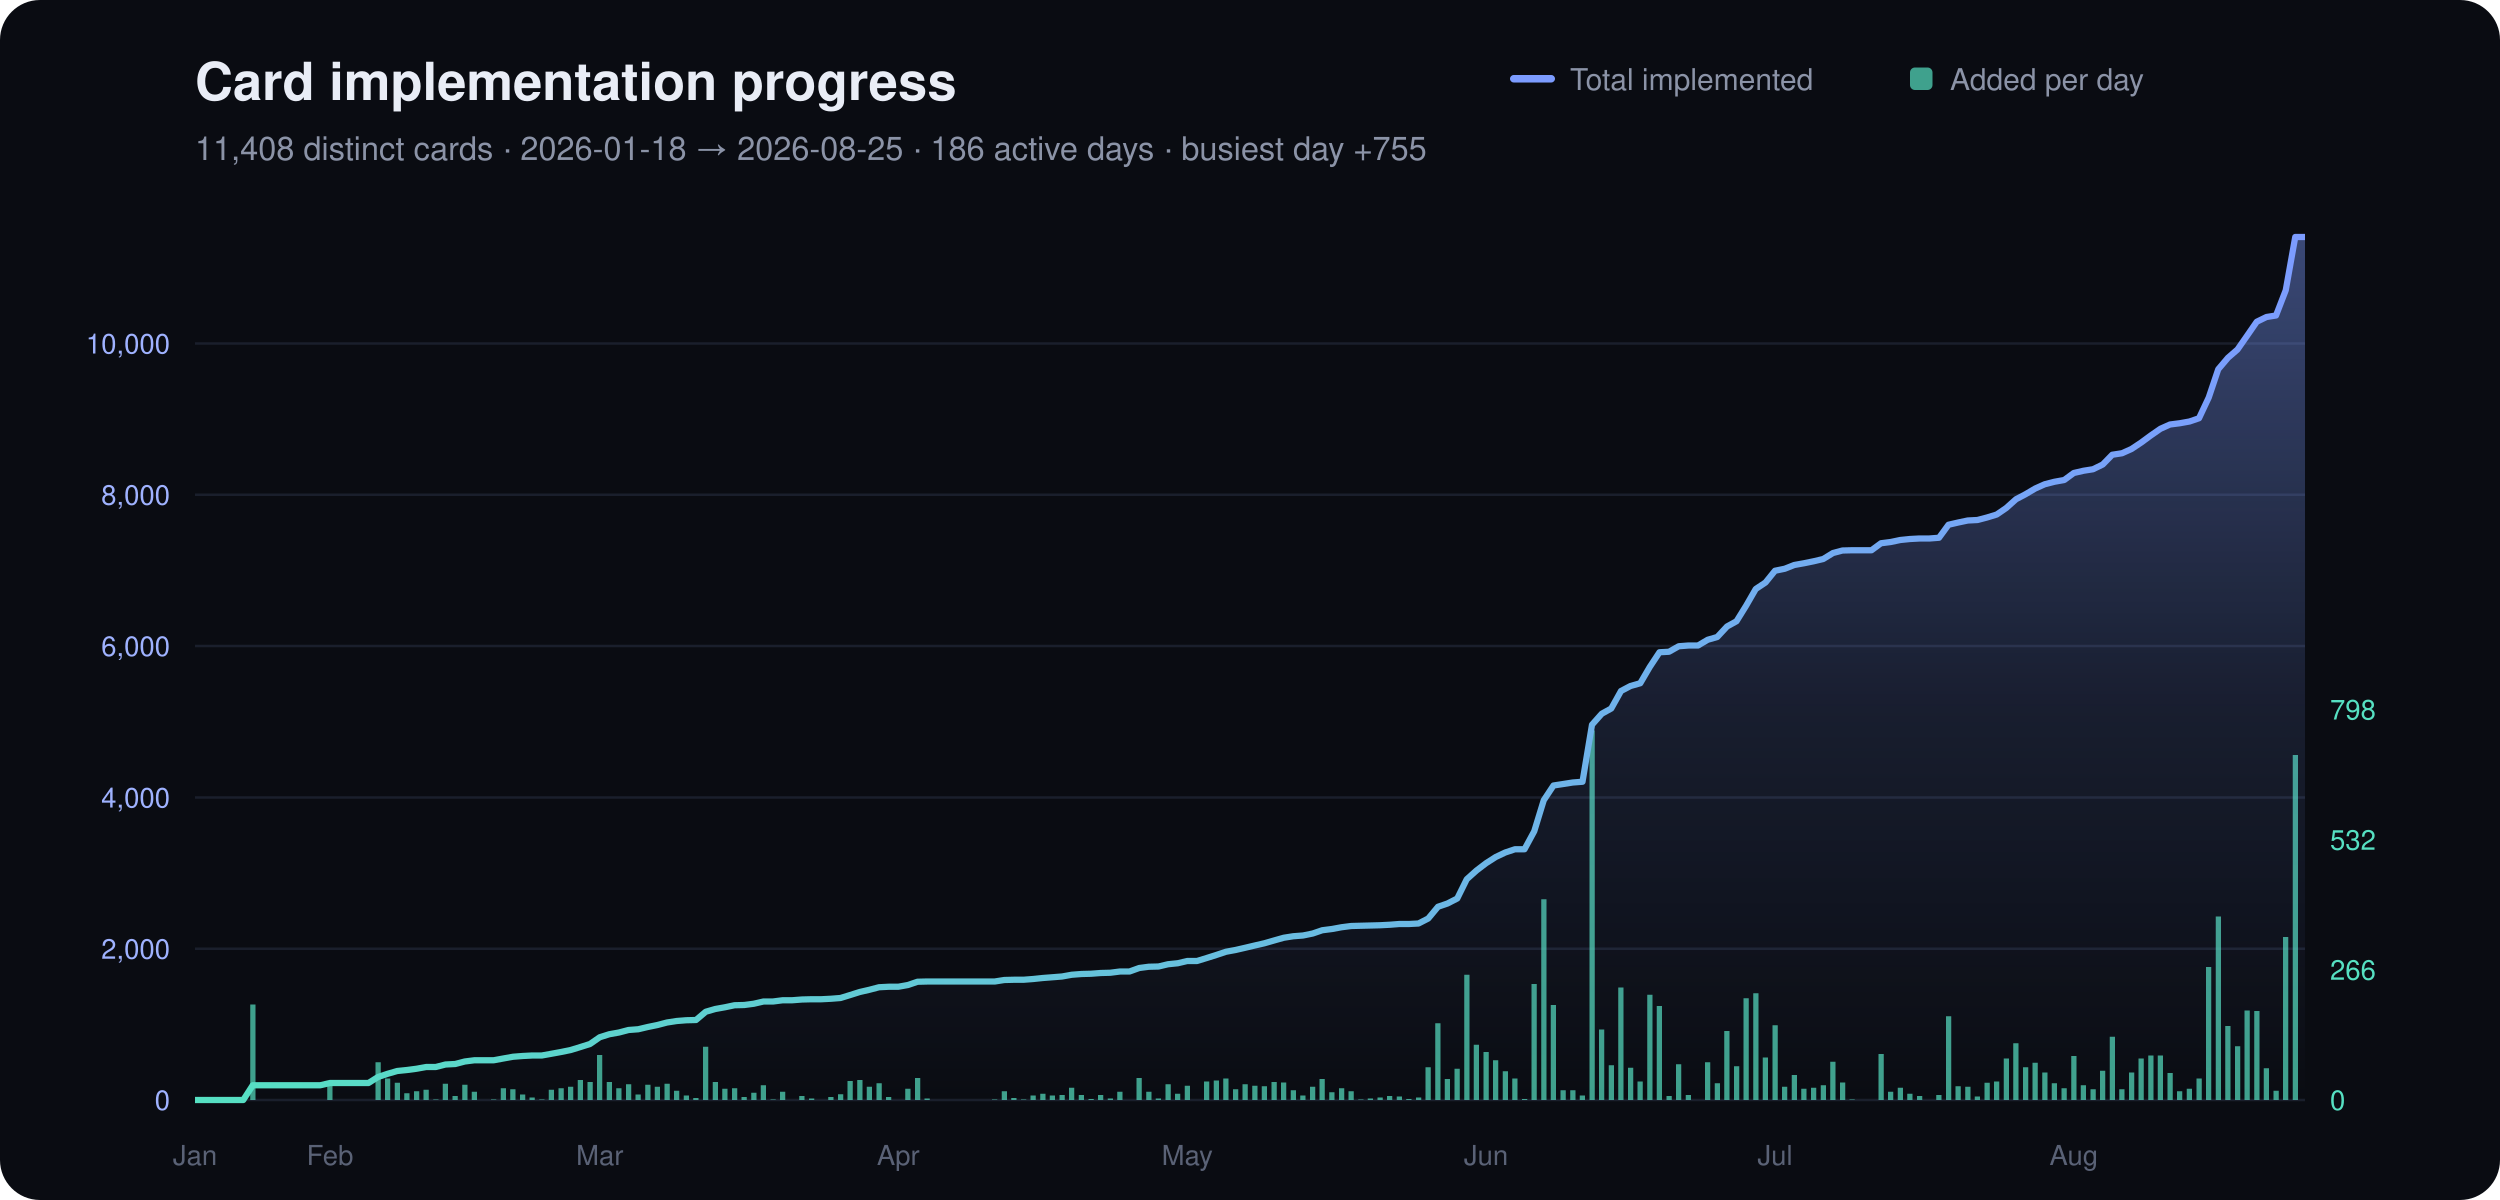
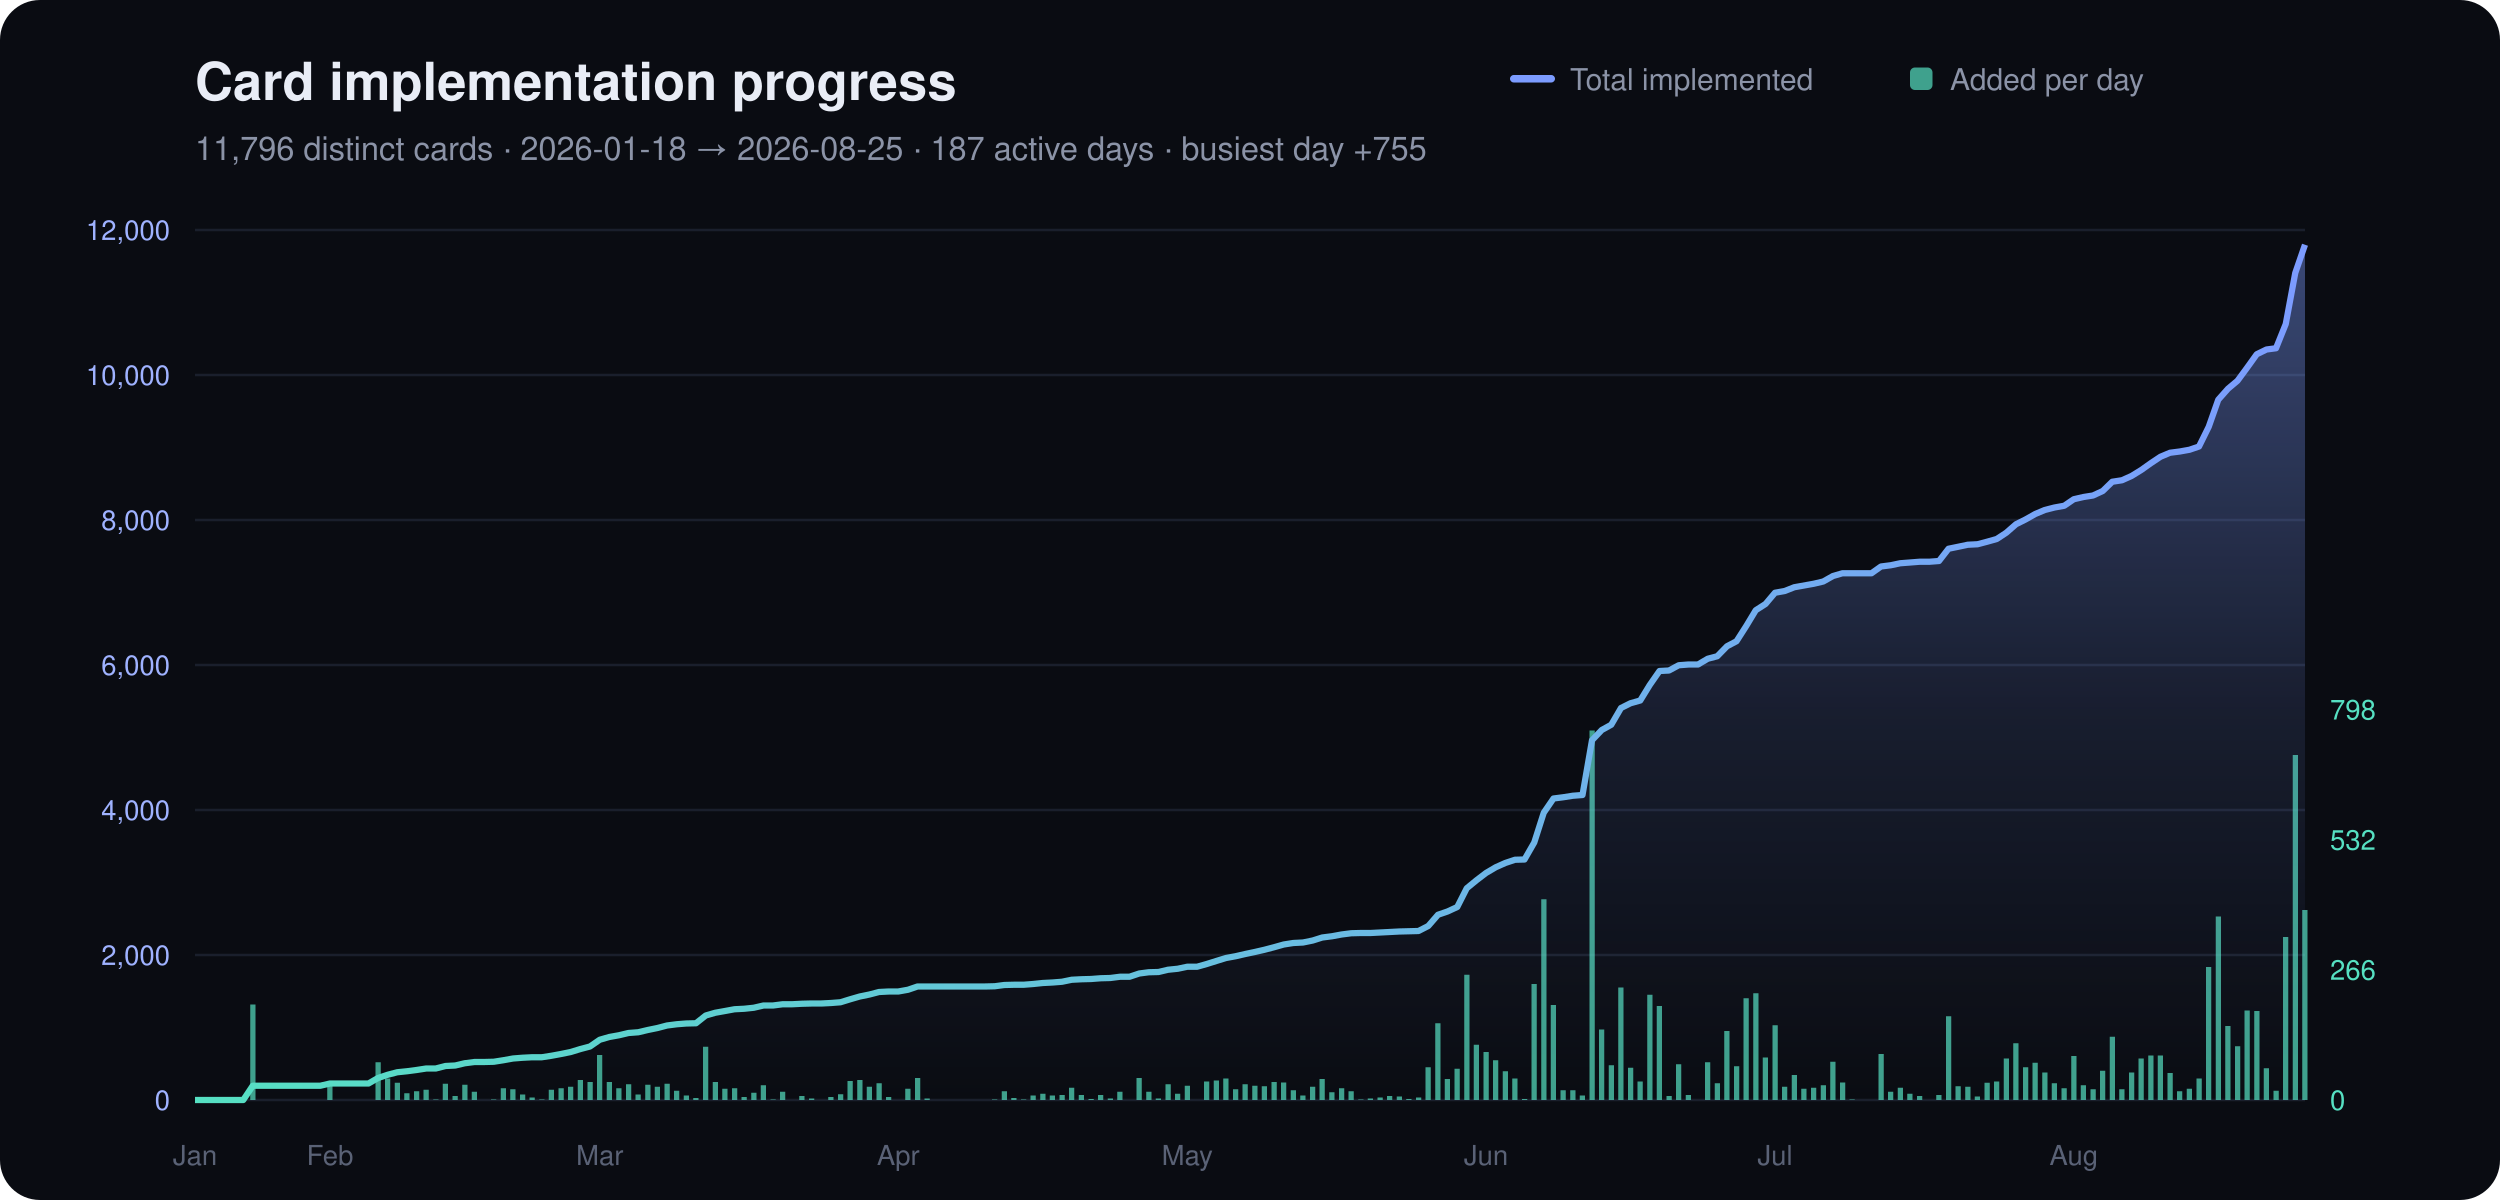
<svg xmlns="http://www.w3.org/2000/svg" viewBox="0 0 1000 480" font-family="-apple-system,Segoe UI,Helvetica,Arial,sans-serif">
  <defs>
    <linearGradient id="gA" x1="0" y1="0" x2="0" y2="1">
      <stop offset="0%" stop-color="#7c9cff" stop-opacity=".42" />
      <stop offset="55%" stop-color="#7c9cff" stop-opacity=".12" />
      <stop offset="100%" stop-color="#7c9cff" stop-opacity="0" />
    </linearGradient>
    <linearGradient id="gS" x1="0" y1="0" x2="1" y2="0">
      <stop offset="0%" stop-color="#56e0c2" />
      <stop offset="100%" stop-color="#7c9cff" />
    </linearGradient>
  </defs>
  <rect width="1000" height="480" rx="16" fill="#0a0c12" />
  <text x="78" y="40" fill="#e9edf6" font-size="21" font-weight="700">Card implementation progress</text>
-   <text x="78" y="64" fill="#8b93a7" font-size="13">11,408 distinct cards · 2026-01-18 → 2026-08-25 · 186 active days · busiest day +755</text>
+   <text x="78" y="64" fill="#8b93a7" font-size="13">11,796 distinct cards · 2026-01-18 → 2026-08-25 · 187 active days · busiest day +755</text>
  <rect x="604" y="30" width="18" height="3" rx="1.5" fill="#7c9cff" />
  <text x="628" y="36" fill="#8b93a7" font-size="12">Total implemented</text>
  <rect x="764" y="27" width="9" height="9" rx="2" fill="#56e0c2" opacity=".7" />
  <text x="780" y="36" fill="#8b93a7" font-size="12">Added per day</text>
  <line x1="78" y1="440.0" x2="922" y2="440.0" stroke="#1a1f2c" />
  <text x="68" y="444.0" fill="#9fb2ff" font-size="11" text-anchor="end">0</text>
-   <line x1="78" y1="379.5" x2="922" y2="379.5" stroke="#1a1f2c" />
-   <text x="68" y="383.5" fill="#9fb2ff" font-size="11" text-anchor="end">2,000</text>
-   <line x1="78" y1="319.0" x2="922" y2="319.0" stroke="#1a1f2c" />
-   <text x="68" y="323.0" fill="#9fb2ff" font-size="11" text-anchor="end">4,000</text>
-   <line x1="78" y1="258.4" x2="922" y2="258.4" stroke="#1a1f2c" />
-   <text x="68" y="262.4" fill="#9fb2ff" font-size="11" text-anchor="end">6,000</text>
-   <line x1="78" y1="197.9" x2="922" y2="197.9" stroke="#1a1f2c" />
-   <text x="68" y="201.9" fill="#9fb2ff" font-size="11" text-anchor="end">8,000</text>
-   <line x1="78" y1="137.4" x2="922" y2="137.4" stroke="#1a1f2c" />
-   <text x="68" y="141.4" fill="#9fb2ff" font-size="11" text-anchor="end">10,000</text>
+   <line x1="78" y1="382.0" x2="922" y2="382.0" stroke="#1a1f2c" />
+   <text x="68" y="386.0" fill="#9fb2ff" font-size="11" text-anchor="end">2,000</text>
+   <line x1="78" y1="324.0" x2="922" y2="324.0" stroke="#1a1f2c" />
+   <text x="68" y="328.0" fill="#9fb2ff" font-size="11" text-anchor="end">4,000</text>
+   <line x1="78" y1="266.0" x2="922" y2="266.0" stroke="#1a1f2c" />
+   <text x="68" y="270.0" fill="#9fb2ff" font-size="11" text-anchor="end">6,000</text>
+   <line x1="78" y1="208.0" x2="922" y2="208.0" stroke="#1a1f2c" />
+   <text x="68" y="212.0" fill="#9fb2ff" font-size="11" text-anchor="end">8,000</text>
+   <line x1="78" y1="150.0" x2="922" y2="150.0" stroke="#1a1f2c" />
+   <text x="68" y="154.0" fill="#9fb2ff" font-size="11" text-anchor="end">10,000</text>
+   <line x1="78" y1="92.0" x2="922" y2="92.0" stroke="#1a1f2c" />
+   <text x="68" y="96.0" fill="#9fb2ff" font-size="11" text-anchor="end">12,000</text>
  <text x="932" y="444.0" fill="#56e0c2" font-size="11">0</text>
  <text x="932" y="391.9" fill="#56e0c2" font-size="11">266</text>
  <text x="932" y="339.9" fill="#56e0c2" font-size="11">532</text>
  <text x="932" y="287.8" fill="#56e0c2" font-size="11">798</text>
  <text x="78.0" y="466" fill="#5a6276" font-size="11" text-anchor="middle">Jan</text>
  <text x="132.0" y="466" fill="#5a6276" font-size="11" text-anchor="middle">Feb</text>
  <text x="239.9" y="466" fill="#5a6276" font-size="11" text-anchor="middle">Mar</text>
  <text x="359.3" y="466" fill="#5a6276" font-size="11" text-anchor="middle">Apr</text>
  <text x="474.9" y="466" fill="#5a6276" font-size="11" text-anchor="middle">May</text>
  <text x="594.4" y="466" fill="#5a6276" font-size="11" text-anchor="middle">Jun</text>
  <text x="710.0" y="466" fill="#5a6276" font-size="11" text-anchor="middle">Jul</text>
  <text x="829.5" y="466" fill="#5a6276" font-size="11" text-anchor="middle">Aug</text>
  <rect x="100.1" y="401.8" width="2.1" height="38.2" fill="#56e0c2" opacity=".7" />
  <rect x="130.9" y="433.9" width="2.1" height="6.1" fill="#56e0c2" opacity=".7" />
  <rect x="150.2" y="424.9" width="2.1" height="15.1" fill="#56e0c2" opacity=".7" />
  <rect x="154.0" y="431.4" width="2.1" height="8.6" fill="#56e0c2" opacity=".7" />
  <rect x="157.9" y="433.1" width="2.1" height="6.9" fill="#56e0c2" opacity=".7" />
  <rect x="161.7" y="437.3" width="2.1" height="2.7" fill="#56e0c2" opacity=".7" />
  <rect x="165.6" y="436.5" width="2.1" height="3.5" fill="#56e0c2" opacity=".7" />
  <rect x="169.4" y="435.9" width="2.1" height="4.1" fill="#56e0c2" opacity=".7" />
  <rect x="173.3" y="439.8" width="2.1" height="0.2" fill="#56e0c2" opacity=".7" />
  <rect x="177.1" y="433.5" width="2.1" height="6.5" fill="#56e0c2" opacity=".7" />
  <rect x="181.0" y="438.4" width="2.1" height="1.6" fill="#56e0c2" opacity=".7" />
  <rect x="184.9" y="433.9" width="2.1" height="6.1" fill="#56e0c2" opacity=".7" />
  <rect x="188.7" y="436.7" width="2.1" height="3.3" fill="#56e0c2" opacity=".7" />
  <rect x="196.4" y="439.8" width="2.1" height="0.2" fill="#56e0c2" opacity=".7" />
  <rect x="200.3" y="435.3" width="2.1" height="4.7" fill="#56e0c2" opacity=".7" />
  <rect x="204.1" y="435.7" width="2.1" height="4.3" fill="#56e0c2" opacity=".7" />
  <rect x="208.0" y="437.8" width="2.1" height="2.2" fill="#56e0c2" opacity=".7" />
  <rect x="211.8" y="439.0" width="2.1" height="1.0" fill="#56e0c2" opacity=".7" />
  <rect x="215.7" y="439.8" width="2.1" height="0.2" fill="#56e0c2" opacity=".7" />
  <rect x="219.5" y="435.9" width="2.1" height="4.1" fill="#56e0c2" opacity=".7" />
  <rect x="223.4" y="435.3" width="2.1" height="4.7" fill="#56e0c2" opacity=".7" />
  <rect x="227.2" y="434.7" width="2.1" height="5.3" fill="#56e0c2" opacity=".7" />
  <rect x="231.1" y="432.0" width="2.1" height="8.0" fill="#56e0c2" opacity=".7" />
  <rect x="235.0" y="432.8" width="2.1" height="7.2" fill="#56e0c2" opacity=".7" />
  <rect x="238.8" y="422.0" width="2.1" height="18.0" fill="#56e0c2" opacity=".7" />
  <rect x="242.7" y="432.8" width="2.1" height="7.2" fill="#56e0c2" opacity=".7" />
  <rect x="246.5" y="435.3" width="2.1" height="4.7" fill="#56e0c2" opacity=".7" />
  <rect x="250.4" y="433.7" width="2.1" height="6.3" fill="#56e0c2" opacity=".7" />
  <rect x="254.2" y="437.8" width="2.1" height="2.2" fill="#56e0c2" opacity=".7" />
  <rect x="258.1" y="433.9" width="2.1" height="6.1" fill="#56e0c2" opacity=".7" />
  <rect x="261.9" y="434.7" width="2.1" height="5.3" fill="#56e0c2" opacity=".7" />
  <rect x="265.8" y="433.5" width="2.1" height="6.5" fill="#56e0c2" opacity=".7" />
  <rect x="269.6" y="436.3" width="2.1" height="3.7" fill="#56e0c2" opacity=".7" />
  <rect x="273.5" y="438.2" width="2.1" height="1.8" fill="#56e0c2" opacity=".7" />
  <rect x="277.3" y="439.2" width="2.1" height="0.8" fill="#56e0c2" opacity=".7" />
  <rect x="281.2" y="418.7" width="2.1" height="21.3" fill="#56e0c2" opacity=".7" />
  <rect x="285.1" y="432.8" width="2.1" height="7.2" fill="#56e0c2" opacity=".7" />
  <rect x="288.9" y="435.5" width="2.1" height="4.5" fill="#56e0c2" opacity=".7" />
  <rect x="292.8" y="435.3" width="2.1" height="4.7" fill="#56e0c2" opacity=".7" />
  <rect x="296.6" y="438.8" width="2.1" height="1.2" fill="#56e0c2" opacity=".7" />
  <rect x="300.5" y="437.1" width="2.1" height="2.9" fill="#56e0c2" opacity=".7" />
  <rect x="304.3" y="434.1" width="2.1" height="5.9" fill="#56e0c2" opacity=".7" />
  <rect x="308.2" y="439.8" width="2.1" height="0.2" fill="#56e0c2" opacity=".7" />
  <rect x="312.0" y="436.7" width="2.1" height="3.3" fill="#56e0c2" opacity=".7" />
  <rect x="319.7" y="438.4" width="2.1" height="1.6" fill="#56e0c2" opacity=".7" />
  <rect x="323.6" y="439.4" width="2.1" height="0.6" fill="#56e0c2" opacity=".7" />
  <rect x="331.3" y="438.8" width="2.1" height="1.2" fill="#56e0c2" opacity=".7" />
  <rect x="335.2" y="437.7" width="2.1" height="2.3" fill="#56e0c2" opacity=".7" />
  <rect x="339.0" y="432.4" width="2.1" height="7.6" fill="#56e0c2" opacity=".7" />
  <rect x="342.9" y="432.0" width="2.1" height="8.0" fill="#56e0c2" opacity=".7" />
  <rect x="346.7" y="434.7" width="2.1" height="5.3" fill="#56e0c2" opacity=".7" />
  <rect x="350.6" y="433.3" width="2.1" height="6.7" fill="#56e0c2" opacity=".7" />
  <rect x="354.4" y="438.8" width="2.1" height="1.2" fill="#56e0c2" opacity=".7" />
  <rect x="362.1" y="435.5" width="2.1" height="4.5" fill="#56e0c2" opacity=".7" />
  <rect x="366.0" y="431.2" width="2.1" height="8.8" fill="#56e0c2" opacity=".7" />
  <rect x="369.8" y="439.4" width="2.1" height="0.6" fill="#56e0c2" opacity=".7" />
  <rect x="396.8" y="439.8" width="2.1" height="0.2" fill="#56e0c2" opacity=".7" />
  <rect x="400.7" y="436.5" width="2.1" height="3.5" fill="#56e0c2" opacity=".7" />
  <rect x="404.5" y="439.2" width="2.1" height="0.8" fill="#56e0c2" opacity=".7" />
  <rect x="408.4" y="439.8" width="2.1" height="0.2" fill="#56e0c2" opacity=".7" />
  <rect x="412.2" y="438.2" width="2.1" height="1.8" fill="#56e0c2" opacity=".7" />
  <rect x="416.1" y="437.5" width="2.1" height="2.5" fill="#56e0c2" opacity=".7" />
  <rect x="419.9" y="438.2" width="2.1" height="1.8" fill="#56e0c2" opacity=".7" />
  <rect x="423.8" y="438.0" width="2.1" height="2.0" fill="#56e0c2" opacity=".7" />
  <rect x="427.6" y="435.1" width="2.1" height="4.9" fill="#56e0c2" opacity=".7" />
  <rect x="431.5" y="438.0" width="2.1" height="2.0" fill="#56e0c2" opacity=".7" />
  <rect x="435.4" y="439.6" width="2.1" height="0.4" fill="#56e0c2" opacity=".7" />
  <rect x="439.2" y="438.0" width="2.1" height="2.0" fill="#56e0c2" opacity=".7" />
  <rect x="443.1" y="439.4" width="2.1" height="0.6" fill="#56e0c2" opacity=".7" />
  <rect x="446.9" y="436.7" width="2.1" height="3.3" fill="#56e0c2" opacity=".7" />
  <rect x="454.6" y="431.2" width="2.1" height="8.8" fill="#56e0c2" opacity=".7" />
  <rect x="458.5" y="436.7" width="2.1" height="3.3" fill="#56e0c2" opacity=".7" />
  <rect x="462.3" y="439.4" width="2.1" height="0.6" fill="#56e0c2" opacity=".7" />
  <rect x="466.2" y="433.7" width="2.1" height="6.3" fill="#56e0c2" opacity=".7" />
  <rect x="470.0" y="437.5" width="2.1" height="2.5" fill="#56e0c2" opacity=".7" />
  <rect x="473.9" y="434.3" width="2.1" height="5.7" fill="#56e0c2" opacity=".7" />
  <rect x="481.6" y="432.6" width="2.1" height="7.4" fill="#56e0c2" opacity=".7" />
  <rect x="485.5" y="432.2" width="2.1" height="7.8" fill="#56e0c2" opacity=".7" />
  <rect x="489.3" y="431.4" width="2.1" height="8.6" fill="#56e0c2" opacity=".7" />
  <rect x="493.2" y="435.7" width="2.1" height="4.3" fill="#56e0c2" opacity=".7" />
  <rect x="497.0" y="433.7" width="2.1" height="6.3" fill="#56e0c2" opacity=".7" />
  <rect x="500.9" y="434.3" width="2.1" height="5.7" fill="#56e0c2" opacity=".7" />
  <rect x="504.7" y="434.5" width="2.1" height="5.5" fill="#56e0c2" opacity=".7" />
  <rect x="508.6" y="432.8" width="2.1" height="7.2" fill="#56e0c2" opacity=".7" />
  <rect x="512.4" y="433.0" width="2.1" height="7.0" fill="#56e0c2" opacity=".7" />
  <rect x="516.3" y="436.1" width="2.1" height="3.9" fill="#56e0c2" opacity=".7" />
  <rect x="520.1" y="438.2" width="2.1" height="1.8" fill="#56e0c2" opacity=".7" />
  <rect x="524.0" y="434.7" width="2.1" height="5.3" fill="#56e0c2" opacity=".7" />
  <rect x="527.8" y="431.6" width="2.1" height="8.4" fill="#56e0c2" opacity=".7" />
  <rect x="531.7" y="436.9" width="2.1" height="3.1" fill="#56e0c2" opacity=".7" />
  <rect x="535.6" y="435.3" width="2.1" height="4.7" fill="#56e0c2" opacity=".7" />
  <rect x="539.4" y="436.5" width="2.1" height="3.5" fill="#56e0c2" opacity=".7" />
  <rect x="543.3" y="439.8" width="2.1" height="0.2" fill="#56e0c2" opacity=".7" />
  <rect x="547.1" y="439.4" width="2.1" height="0.6" fill="#56e0c2" opacity=".7" />
  <rect x="551.0" y="439.0" width="2.1" height="1.0" fill="#56e0c2" opacity=".7" />
  <rect x="554.8" y="438.4" width="2.1" height="1.6" fill="#56e0c2" opacity=".7" />
  <rect x="558.7" y="438.6" width="2.1" height="1.4" fill="#56e0c2" opacity=".7" />
  <rect x="562.5" y="439.6" width="2.1" height="0.4" fill="#56e0c2" opacity=".7" />
  <rect x="566.4" y="439.0" width="2.1" height="1.0" fill="#56e0c2" opacity=".7" />
  <rect x="570.2" y="426.9" width="2.1" height="13.1" fill="#56e0c2" opacity=".7" />
  <rect x="574.1" y="409.3" width="2.1" height="30.7" fill="#56e0c2" opacity=".7" />
  <rect x="577.9" y="431.6" width="2.1" height="8.4" fill="#56e0c2" opacity=".7" />
  <rect x="581.8" y="427.5" width="2.1" height="12.5" fill="#56e0c2" opacity=".7" />
  <rect x="585.7" y="389.9" width="2.1" height="50.1" fill="#56e0c2" opacity=".7" />
  <rect x="589.5" y="417.9" width="2.1" height="22.1" fill="#56e0c2" opacity=".7" />
  <rect x="593.4" y="420.8" width="2.1" height="19.2" fill="#56e0c2" opacity=".7" />
  <rect x="597.2" y="424.1" width="2.1" height="15.9" fill="#56e0c2" opacity=".7" />
  <rect x="601.1" y="428.5" width="2.1" height="11.5" fill="#56e0c2" opacity=".7" />
  <rect x="604.9" y="431.4" width="2.1" height="8.6" fill="#56e0c2" opacity=".7" />
  <rect x="608.8" y="439.6" width="2.1" height="0.4" fill="#56e0c2" opacity=".7" />
  <rect x="612.6" y="393.6" width="2.1" height="46.4" fill="#56e0c2" opacity=".7" />
  <rect x="616.5" y="359.7" width="2.1" height="80.3" fill="#56e0c2" opacity=".7" />
  <rect x="620.3" y="402.0" width="2.1" height="38.0" fill="#56e0c2" opacity=".7" />
  <rect x="624.2" y="436.1" width="2.1" height="3.9" fill="#56e0c2" opacity=".7" />
  <rect x="628.1" y="436.1" width="2.1" height="3.9" fill="#56e0c2" opacity=".7" />
  <rect x="631.9" y="438.2" width="2.1" height="1.8" fill="#56e0c2" opacity=".7" />
  <rect x="635.8" y="292.2" width="2.1" height="147.8" fill="#56e0c2" opacity=".7" />
  <rect x="639.6" y="411.8" width="2.1" height="28.2" fill="#56e0c2" opacity=".7" />
  <rect x="643.5" y="426.1" width="2.1" height="13.9" fill="#56e0c2" opacity=".7" />
  <rect x="647.3" y="395.0" width="2.1" height="45.0" fill="#56e0c2" opacity=".7" />
  <rect x="651.2" y="427.1" width="2.1" height="12.9" fill="#56e0c2" opacity=".7" />
  <rect x="655.0" y="432.6" width="2.1" height="7.4" fill="#56e0c2" opacity=".7" />
  <rect x="658.9" y="397.9" width="2.1" height="42.1" fill="#56e0c2" opacity=".7" />
  <rect x="662.7" y="402.4" width="2.1" height="37.6" fill="#56e0c2" opacity=".7" />
  <rect x="666.6" y="438.4" width="2.1" height="1.6" fill="#56e0c2" opacity=".7" />
  <rect x="670.4" y="425.7" width="2.1" height="14.3" fill="#56e0c2" opacity=".7" />
  <rect x="674.3" y="438.0" width="2.1" height="2.0" fill="#56e0c2" opacity=".7" />
  <rect x="682.0" y="424.9" width="2.1" height="15.1" fill="#56e0c2" opacity=".7" />
  <rect x="685.9" y="433.3" width="2.1" height="6.7" fill="#56e0c2" opacity=".7" />
  <rect x="689.7" y="412.4" width="2.1" height="27.6" fill="#56e0c2" opacity=".7" />
  <rect x="693.6" y="426.5" width="2.1" height="13.5" fill="#56e0c2" opacity=".7" />
  <rect x="697.4" y="399.3" width="2.1" height="40.7" fill="#56e0c2" opacity=".7" />
  <rect x="701.3" y="397.3" width="2.1" height="42.7" fill="#56e0c2" opacity=".7" />
  <rect x="705.1" y="423.0" width="2.1" height="17.0" fill="#56e0c2" opacity=".7" />
  <rect x="709.0" y="410.1" width="2.1" height="29.9" fill="#56e0c2" opacity=".7" />
  <rect x="712.8" y="434.7" width="2.1" height="5.3" fill="#56e0c2" opacity=".7" />
  <rect x="716.7" y="430.0" width="2.1" height="10.0" fill="#56e0c2" opacity=".7" />
  <rect x="720.5" y="435.5" width="2.1" height="4.5" fill="#56e0c2" opacity=".7" />
  <rect x="724.4" y="435.1" width="2.1" height="4.9" fill="#56e0c2" opacity=".7" />
  <rect x="728.3" y="434.1" width="2.1" height="5.9" fill="#56e0c2" opacity=".7" />
  <rect x="732.1" y="424.7" width="2.1" height="15.3" fill="#56e0c2" opacity=".7" />
  <rect x="736.0" y="433.0" width="2.1" height="7.0" fill="#56e0c2" opacity=".7" />
  <rect x="739.8" y="439.8" width="2.1" height="0.2" fill="#56e0c2" opacity=".7" />
  <rect x="751.4" y="421.6" width="2.1" height="18.4" fill="#56e0c2" opacity=".7" />
  <rect x="755.2" y="436.7" width="2.1" height="3.3" fill="#56e0c2" opacity=".7" />
  <rect x="759.1" y="435.1" width="2.1" height="4.9" fill="#56e0c2" opacity=".7" />
  <rect x="762.9" y="437.5" width="2.1" height="2.5" fill="#56e0c2" opacity=".7" />
  <rect x="766.8" y="438.4" width="2.1" height="1.6" fill="#56e0c2" opacity=".7" />
  <rect x="774.5" y="438.0" width="2.1" height="2.0" fill="#56e0c2" opacity=".7" />
  <rect x="778.4" y="406.5" width="2.1" height="33.5" fill="#56e0c2" opacity=".7" />
  <rect x="782.2" y="434.5" width="2.1" height="5.5" fill="#56e0c2" opacity=".7" />
  <rect x="786.1" y="434.7" width="2.1" height="5.3" fill="#56e0c2" opacity=".7" />
  <rect x="789.9" y="438.6" width="2.1" height="1.4" fill="#56e0c2" opacity=".7" />
  <rect x="793.8" y="433.1" width="2.1" height="6.9" fill="#56e0c2" opacity=".7" />
  <rect x="797.6" y="432.6" width="2.1" height="7.4" fill="#56e0c2" opacity=".7" />
  <rect x="801.5" y="423.4" width="2.1" height="16.6" fill="#56e0c2" opacity=".7" />
  <rect x="805.3" y="417.3" width="2.1" height="22.7" fill="#56e0c2" opacity=".7" />
  <rect x="809.2" y="426.9" width="2.1" height="13.1" fill="#56e0c2" opacity=".7" />
  <rect x="813.0" y="425.1" width="2.1" height="14.9" fill="#56e0c2" opacity=".7" />
  <rect x="816.9" y="429.0" width="2.1" height="11.0" fill="#56e0c2" opacity=".7" />
  <rect x="820.7" y="433.3" width="2.1" height="6.7" fill="#56e0c2" opacity=".7" />
  <rect x="824.6" y="435.3" width="2.1" height="4.7" fill="#56e0c2" opacity=".7" />
  <rect x="828.5" y="422.4" width="2.1" height="17.6" fill="#56e0c2" opacity=".7" />
  <rect x="832.3" y="434.1" width="2.1" height="5.9" fill="#56e0c2" opacity=".7" />
  <rect x="836.2" y="435.7" width="2.1" height="4.3" fill="#56e0c2" opacity=".7" />
  <rect x="840.0" y="428.3" width="2.1" height="11.7" fill="#56e0c2" opacity=".7" />
  <rect x="843.9" y="414.7" width="2.1" height="25.3" fill="#56e0c2" opacity=".7" />
  <rect x="847.7" y="435.7" width="2.1" height="4.3" fill="#56e0c2" opacity=".7" />
  <rect x="851.6" y="429.0" width="2.1" height="11.0" fill="#56e0c2" opacity=".7" />
  <rect x="855.4" y="423.4" width="2.1" height="16.6" fill="#56e0c2" opacity=".7" />
  <rect x="859.3" y="422.2" width="2.1" height="17.8" fill="#56e0c2" opacity=".7" />
  <rect x="863.1" y="422.2" width="2.1" height="17.8" fill="#56e0c2" opacity=".7" />
  <rect x="867.0" y="429.2" width="2.1" height="10.8" fill="#56e0c2" opacity=".7" />
  <rect x="870.8" y="436.5" width="2.1" height="3.5" fill="#56e0c2" opacity=".7" />
  <rect x="874.7" y="435.5" width="2.1" height="4.5" fill="#56e0c2" opacity=".7" />
  <rect x="878.6" y="431.4" width="2.1" height="8.6" fill="#56e0c2" opacity=".7" />
  <rect x="882.4" y="386.8" width="2.1" height="53.2" fill="#56e0c2" opacity=".7" />
  <rect x="886.3" y="366.6" width="2.1" height="73.4" fill="#56e0c2" opacity=".7" />
  <rect x="890.1" y="410.4" width="2.1" height="29.6" fill="#56e0c2" opacity=".7" />
  <rect x="894.0" y="418.5" width="2.1" height="21.5" fill="#56e0c2" opacity=".7" />
  <rect x="897.8" y="404.2" width="2.1" height="35.8" fill="#56e0c2" opacity=".7" />
  <rect x="901.7" y="404.4" width="2.1" height="35.6" fill="#56e0c2" opacity=".7" />
  <rect x="905.5" y="427.3" width="2.1" height="12.7" fill="#56e0c2" opacity=".7" />
  <rect x="909.4" y="436.3" width="2.1" height="3.7" fill="#56e0c2" opacity=".7" />
  <rect x="913.2" y="374.8" width="2.1" height="65.2" fill="#56e0c2" opacity=".7" />
  <rect x="917.1" y="302.0" width="2.1" height="138.0" fill="#56e0c2" opacity=".7" />
-   <path d="M 78.0 440.0 L 78.0 440.0 L 81.9 440.0 L 85.7 440.0 L 89.6 440.0 L 93.4 440.0 L 97.3 440.0 L 101.1 434.1 L 105.0 434.1 L 108.8 434.1 L 112.7 434.1 L 116.5 434.1 L 120.4 434.1 L 124.2 434.1 L 128.1 434.1 L 132.0 433.2 L 135.8 433.2 L 139.7 433.2 L 143.5 433.2 L 147.4 433.2 L 151.2 430.8 L 155.1 429.5 L 158.9 428.4 L 162.8 428.0 L 166.6 427.5 L 170.5 426.8 L 174.3 426.8 L 178.2 425.8 L 182.1 425.6 L 185.9 424.6 L 189.8 424.1 L 193.6 424.1 L 197.5 424.1 L 201.3 423.4 L 205.2 422.7 L 209.0 422.4 L 212.9 422.2 L 216.7 422.2 L 220.6 421.5 L 224.4 420.8 L 228.3 420.0 L 232.2 418.8 L 236.0 417.6 L 239.9 414.9 L 243.7 413.7 L 247.6 413.0 L 251.4 412.0 L 255.3 411.7 L 259.1 410.8 L 263.0 410.0 L 266.8 409.0 L 270.7 408.4 L 274.5 408.1 L 278.4 408.0 L 282.3 404.7 L 286.1 403.6 L 290.0 402.9 L 293.8 402.1 L 297.7 402.0 L 301.5 401.5 L 305.4 400.6 L 309.2 400.6 L 313.1 400.1 L 316.9 400.1 L 320.8 399.8 L 324.6 399.7 L 328.5 399.7 L 332.4 399.5 L 336.2 399.2 L 340.1 398.0 L 343.9 396.8 L 347.8 395.9 L 351.6 394.9 L 355.5 394.7 L 359.3 394.7 L 363.2 394.0 L 367.0 392.7 L 370.9 392.6 L 374.7 392.6 L 378.6 392.6 L 382.5 392.6 L 386.3 392.6 L 390.2 392.6 L 394.0 392.6 L 397.9 392.6 L 401.7 392.0 L 405.6 391.9 L 409.4 391.9 L 413.3 391.6 L 417.1 391.2 L 421.0 390.9 L 424.8 390.6 L 428.7 389.9 L 432.6 389.6 L 436.4 389.5 L 440.3 389.2 L 444.1 389.1 L 448.0 388.6 L 451.8 388.6 L 455.7 387.2 L 459.5 386.7 L 463.4 386.6 L 467.2 385.7 L 471.1 385.3 L 474.9 384.4 L 478.8 384.4 L 482.7 383.2 L 486.5 382.0 L 490.4 380.7 L 494.2 380.0 L 498.1 379.1 L 501.9 378.2 L 505.8 377.3 L 509.6 376.2 L 513.5 375.1 L 517.3 374.5 L 521.2 374.2 L 525.1 373.4 L 528.9 372.1 L 532.8 371.6 L 536.6 370.9 L 540.5 370.4 L 544.3 370.3 L 548.2 370.2 L 552.0 370.1 L 555.9 369.9 L 559.7 369.6 L 563.6 369.6 L 567.4 369.4 L 571.3 367.4 L 575.2 362.7 L 579.0 361.4 L 582.9 359.4 L 586.7 351.7 L 590.6 348.2 L 594.4 345.3 L 598.3 342.8 L 602.1 341.0 L 606.0 339.7 L 609.8 339.7 L 613.7 332.5 L 617.5 320.1 L 621.4 314.2 L 625.3 313.6 L 629.1 313.0 L 633.0 312.7 L 636.8 289.9 L 640.7 285.5 L 644.5 283.4 L 648.4 276.4 L 652.2 274.4 L 656.1 273.3 L 659.9 266.8 L 663.8 260.9 L 667.6 260.7 L 671.5 258.5 L 675.4 258.2 L 679.2 258.2 L 683.1 255.9 L 686.9 254.8 L 690.8 250.6 L 694.6 248.5 L 698.5 242.2 L 702.3 235.6 L 706.2 233.0 L 710.0 228.3 L 713.9 227.5 L 717.7 226.0 L 721.6 225.3 L 725.5 224.5 L 729.3 223.6 L 733.2 221.2 L 737.0 220.2 L 740.9 220.1 L 744.7 220.1 L 748.6 220.1 L 752.4 217.3 L 756.3 216.8 L 760.1 216.0 L 764.0 215.6 L 767.8 215.4 L 771.7 215.4 L 775.6 215.1 L 779.4 209.9 L 783.3 209.0 L 787.1 208.2 L 791.0 208.0 L 794.8 207.0 L 798.7 205.8 L 802.5 203.2 L 806.4 199.7 L 810.2 197.7 L 814.1 195.4 L 817.9 193.7 L 821.8 192.7 L 825.7 192.0 L 829.5 189.2 L 833.4 188.3 L 837.2 187.7 L 841.1 185.8 L 844.9 181.9 L 848.8 181.3 L 852.6 179.6 L 856.5 177.0 L 860.3 174.2 L 864.2 171.5 L 868.0 169.8 L 871.9 169.3 L 875.8 168.6 L 879.6 167.3 L 883.5 159.0 L 887.3 147.7 L 891.2 143.1 L 895.0 139.8 L 898.9 134.2 L 902.7 128.7 L 906.6 126.8 L 910.4 126.2 L 914.3 116.1 L 918.1 94.8 L 922.0 94.8 L 922.0 440.0 Z" fill="url(#gA)" />
-   <path d="M 78.0 440.0 L 81.9 440.0 L 85.7 440.0 L 89.6 440.0 L 93.4 440.0 L 97.3 440.0 L 101.1 434.1 L 105.0 434.1 L 108.8 434.1 L 112.7 434.1 L 116.5 434.1 L 120.4 434.1 L 124.2 434.1 L 128.1 434.1 L 132.0 433.2 L 135.8 433.2 L 139.7 433.2 L 143.5 433.2 L 147.4 433.2 L 151.2 430.8 L 155.1 429.5 L 158.9 428.4 L 162.8 428.0 L 166.6 427.5 L 170.5 426.8 L 174.3 426.8 L 178.2 425.8 L 182.1 425.6 L 185.9 424.6 L 189.8 424.1 L 193.6 424.1 L 197.5 424.1 L 201.3 423.4 L 205.2 422.7 L 209.0 422.4 L 212.9 422.2 L 216.7 422.2 L 220.6 421.5 L 224.4 420.8 L 228.3 420.0 L 232.2 418.8 L 236.0 417.6 L 239.9 414.9 L 243.7 413.7 L 247.6 413.0 L 251.4 412.0 L 255.3 411.7 L 259.1 410.8 L 263.0 410.0 L 266.8 409.0 L 270.7 408.4 L 274.5 408.1 L 278.4 408.0 L 282.3 404.7 L 286.1 403.6 L 290.0 402.9 L 293.8 402.1 L 297.7 402.0 L 301.5 401.5 L 305.4 400.6 L 309.2 400.6 L 313.1 400.1 L 316.9 400.1 L 320.8 399.8 L 324.6 399.7 L 328.5 399.7 L 332.4 399.5 L 336.2 399.2 L 340.1 398.0 L 343.9 396.8 L 347.8 395.9 L 351.6 394.9 L 355.5 394.7 L 359.3 394.7 L 363.2 394.0 L 367.0 392.7 L 370.9 392.6 L 374.7 392.6 L 378.6 392.6 L 382.5 392.6 L 386.3 392.6 L 390.2 392.6 L 394.0 392.6 L 397.9 392.6 L 401.7 392.0 L 405.6 391.9 L 409.4 391.9 L 413.3 391.6 L 417.1 391.2 L 421.0 390.9 L 424.8 390.6 L 428.7 389.9 L 432.6 389.6 L 436.4 389.5 L 440.3 389.2 L 444.1 389.1 L 448.0 388.6 L 451.8 388.6 L 455.7 387.2 L 459.5 386.7 L 463.4 386.6 L 467.2 385.7 L 471.1 385.3 L 474.9 384.4 L 478.8 384.4 L 482.7 383.2 L 486.5 382.0 L 490.4 380.7 L 494.2 380.0 L 498.1 379.1 L 501.9 378.2 L 505.8 377.3 L 509.6 376.2 L 513.5 375.1 L 517.3 374.5 L 521.2 374.2 L 525.1 373.4 L 528.9 372.1 L 532.8 371.6 L 536.6 370.9 L 540.5 370.4 L 544.3 370.3 L 548.2 370.2 L 552.0 370.1 L 555.9 369.9 L 559.7 369.6 L 563.6 369.6 L 567.4 369.4 L 571.3 367.4 L 575.2 362.7 L 579.0 361.4 L 582.9 359.4 L 586.7 351.7 L 590.6 348.2 L 594.4 345.3 L 598.3 342.8 L 602.1 341.0 L 606.0 339.7 L 609.8 339.7 L 613.7 332.5 L 617.5 320.1 L 621.4 314.2 L 625.3 313.6 L 629.1 313.0 L 633.0 312.7 L 636.8 289.9 L 640.7 285.5 L 644.5 283.4 L 648.4 276.4 L 652.2 274.4 L 656.1 273.3 L 659.9 266.8 L 663.8 260.9 L 667.6 260.7 L 671.5 258.5 L 675.4 258.2 L 679.2 258.2 L 683.1 255.9 L 686.9 254.8 L 690.8 250.6 L 694.6 248.5 L 698.5 242.2 L 702.3 235.6 L 706.2 233.0 L 710.0 228.3 L 713.9 227.5 L 717.7 226.0 L 721.6 225.3 L 725.5 224.5 L 729.3 223.6 L 733.2 221.2 L 737.0 220.2 L 740.9 220.1 L 744.7 220.1 L 748.6 220.1 L 752.4 217.3 L 756.3 216.8 L 760.1 216.0 L 764.0 215.6 L 767.8 215.4 L 771.7 215.4 L 775.6 215.1 L 779.4 209.9 L 783.3 209.0 L 787.1 208.2 L 791.0 208.0 L 794.8 207.0 L 798.7 205.8 L 802.5 203.2 L 806.4 199.7 L 810.2 197.7 L 814.1 195.4 L 817.9 193.7 L 821.8 192.7 L 825.7 192.0 L 829.5 189.2 L 833.4 188.3 L 837.2 187.7 L 841.1 185.8 L 844.9 181.9 L 848.8 181.3 L 852.6 179.6 L 856.5 177.0 L 860.3 174.2 L 864.2 171.5 L 868.0 169.8 L 871.9 169.3 L 875.8 168.6 L 879.6 167.3 L 883.5 159.0 L 887.3 147.7 L 891.2 143.1 L 895.0 139.8 L 898.9 134.2 L 902.7 128.7 L 906.6 126.8 L 910.4 126.2 L 914.3 116.1 L 918.1 94.8 L 922.0 94.8" fill="none" stroke="url(#gS)" stroke-width="2.5" stroke-linejoin="round" />
+   <rect x="920.9" y="364.0" width="2.1" height="76.0" fill="#56e0c2" opacity=".7" />
+   <path d="M 78.0 440.0 L 78.0 440.0 L 81.9 440.0 L 85.7 440.0 L 89.6 440.0 L 93.4 440.0 L 97.3 440.0 L 101.1 434.3 L 105.0 434.3 L 108.8 434.3 L 112.7 434.3 L 116.5 434.3 L 120.4 434.3 L 124.2 434.3 L 128.1 434.3 L 132.0 433.4 L 135.8 433.4 L 139.7 433.4 L 143.5 433.4 L 147.4 433.4 L 151.2 431.2 L 155.1 429.9 L 158.9 428.9 L 162.8 428.5 L 166.6 428.0 L 170.5 427.4 L 174.3 427.4 L 178.2 426.4 L 182.1 426.2 L 185.9 425.3 L 189.8 424.8 L 193.6 424.8 L 197.5 424.7 L 201.3 424.1 L 205.2 423.4 L 209.0 423.1 L 212.9 422.9 L 216.7 422.9 L 220.6 422.3 L 224.4 421.6 L 228.3 420.8 L 232.2 419.6 L 236.0 418.6 L 239.9 415.9 L 243.7 414.8 L 247.6 414.1 L 251.4 413.2 L 255.3 412.9 L 259.1 412.0 L 263.0 411.2 L 266.8 410.2 L 270.7 409.7 L 274.5 409.4 L 278.4 409.3 L 282.3 406.2 L 286.1 405.1 L 290.0 404.4 L 293.8 403.7 L 297.7 403.5 L 301.5 403.1 L 305.4 402.2 L 309.2 402.2 L 313.1 401.7 L 316.9 401.7 L 320.8 401.5 L 324.6 401.4 L 328.5 401.4 L 332.4 401.2 L 336.2 400.9 L 340.1 399.7 L 343.9 398.6 L 347.8 397.8 L 351.6 396.8 L 355.5 396.6 L 359.3 396.6 L 363.2 395.9 L 367.0 394.6 L 370.9 394.6 L 374.7 394.6 L 378.6 394.6 L 382.5 394.6 L 386.3 394.6 L 390.2 394.6 L 394.0 394.6 L 397.9 394.5 L 401.7 394.0 L 405.6 393.9 L 409.4 393.9 L 413.3 393.6 L 417.1 393.2 L 421.0 393.0 L 424.8 392.7 L 428.7 391.9 L 432.6 391.7 L 436.4 391.6 L 440.3 391.3 L 444.1 391.2 L 448.0 390.7 L 451.8 390.7 L 455.7 389.4 L 459.5 388.9 L 463.4 388.8 L 467.2 387.9 L 471.1 387.5 L 474.9 386.7 L 478.8 386.7 L 482.7 385.6 L 486.5 384.4 L 490.4 383.2 L 494.2 382.5 L 498.1 381.6 L 501.9 380.8 L 505.8 379.9 L 509.6 378.9 L 513.5 377.8 L 517.3 377.2 L 521.2 377.0 L 525.1 376.2 L 528.9 375.0 L 532.8 374.5 L 536.6 373.8 L 540.5 373.3 L 544.3 373.2 L 548.2 373.2 L 552.0 373.0 L 555.9 372.8 L 559.7 372.6 L 563.6 372.5 L 567.4 372.4 L 571.3 370.4 L 575.2 365.9 L 579.0 364.6 L 582.9 362.8 L 586.7 355.3 L 590.6 352.1 L 594.4 349.2 L 598.3 346.9 L 602.1 345.2 L 606.0 343.9 L 609.8 343.8 L 613.7 337.0 L 617.5 325.1 L 621.4 319.4 L 625.3 318.9 L 629.1 318.3 L 633.0 318.0 L 636.8 296.1 L 640.7 292.0 L 644.5 289.9 L 648.4 283.2 L 652.2 281.3 L 656.1 280.2 L 659.9 274.0 L 663.8 268.4 L 667.6 268.2 L 671.5 266.1 L 675.4 265.8 L 679.2 265.8 L 683.1 263.5 L 686.9 262.5 L 690.8 258.5 L 694.6 256.5 L 698.5 250.4 L 702.3 244.1 L 706.2 241.6 L 710.0 237.1 L 713.9 236.4 L 717.7 234.9 L 721.6 234.2 L 725.5 233.5 L 729.3 232.6 L 733.2 230.4 L 737.0 229.3 L 740.9 229.3 L 744.7 229.3 L 748.6 229.3 L 752.4 226.6 L 756.3 226.1 L 760.1 225.3 L 764.0 225.0 L 767.8 224.7 L 771.7 224.7 L 775.6 224.4 L 779.4 219.5 L 783.3 218.7 L 787.1 217.9 L 791.0 217.7 L 794.8 216.7 L 798.7 215.6 L 802.5 213.1 L 806.4 209.7 L 810.2 207.8 L 814.1 205.6 L 817.9 204.0 L 821.8 203.0 L 825.7 202.3 L 829.5 199.7 L 833.4 198.8 L 837.2 198.2 L 841.1 196.4 L 844.9 192.7 L 848.8 192.1 L 852.6 190.4 L 856.5 188.0 L 860.3 185.3 L 864.2 182.7 L 868.0 181.1 L 871.9 180.6 L 875.8 179.9 L 879.6 178.6 L 883.5 170.7 L 887.3 159.9 L 891.2 155.5 L 895.0 152.3 L 898.9 147.0 L 902.7 141.7 L 906.6 139.8 L 910.4 139.3 L 914.3 129.6 L 918.1 109.2 L 922.0 97.9 L 922.0 440.0 Z" fill="url(#gA)" />
+   <path d="M 78.0 440.0 L 81.9 440.0 L 85.7 440.0 L 89.6 440.0 L 93.4 440.0 L 97.3 440.0 L 101.1 434.3 L 105.0 434.3 L 108.8 434.3 L 112.7 434.3 L 116.5 434.3 L 120.4 434.3 L 124.2 434.3 L 128.1 434.3 L 132.0 433.4 L 135.8 433.4 L 139.7 433.4 L 143.5 433.4 L 147.4 433.4 L 151.2 431.2 L 155.1 429.9 L 158.9 428.9 L 162.8 428.5 L 166.6 428.0 L 170.5 427.4 L 174.3 427.4 L 178.2 426.4 L 182.1 426.2 L 185.9 425.3 L 189.8 424.8 L 193.6 424.8 L 197.5 424.7 L 201.3 424.1 L 205.2 423.4 L 209.0 423.1 L 212.9 422.9 L 216.7 422.9 L 220.6 422.3 L 224.4 421.6 L 228.3 420.8 L 232.2 419.6 L 236.0 418.6 L 239.9 415.9 L 243.7 414.8 L 247.6 414.1 L 251.4 413.2 L 255.3 412.9 L 259.1 412.0 L 263.0 411.2 L 266.8 410.2 L 270.7 409.7 L 274.5 409.4 L 278.4 409.3 L 282.3 406.2 L 286.1 405.1 L 290.0 404.4 L 293.8 403.7 L 297.7 403.5 L 301.5 403.1 L 305.4 402.2 L 309.2 402.2 L 313.1 401.7 L 316.9 401.7 L 320.8 401.5 L 324.6 401.4 L 328.5 401.4 L 332.4 401.2 L 336.2 400.9 L 340.1 399.7 L 343.9 398.6 L 347.8 397.8 L 351.6 396.8 L 355.5 396.6 L 359.3 396.6 L 363.2 395.9 L 367.0 394.6 L 370.9 394.6 L 374.7 394.6 L 378.6 394.6 L 382.5 394.6 L 386.3 394.6 L 390.2 394.6 L 394.0 394.6 L 397.9 394.5 L 401.7 394.0 L 405.6 393.9 L 409.4 393.9 L 413.3 393.6 L 417.1 393.2 L 421.0 393.0 L 424.8 392.7 L 428.7 391.9 L 432.6 391.7 L 436.4 391.6 L 440.3 391.3 L 444.1 391.2 L 448.0 390.7 L 451.8 390.7 L 455.7 389.4 L 459.5 388.9 L 463.4 388.8 L 467.2 387.9 L 471.1 387.5 L 474.9 386.7 L 478.8 386.7 L 482.7 385.6 L 486.5 384.4 L 490.4 383.2 L 494.2 382.5 L 498.1 381.6 L 501.9 380.8 L 505.8 379.9 L 509.6 378.9 L 513.5 377.8 L 517.3 377.2 L 521.2 377.0 L 525.1 376.2 L 528.9 375.0 L 532.8 374.5 L 536.6 373.8 L 540.5 373.3 L 544.3 373.2 L 548.2 373.2 L 552.0 373.0 L 555.9 372.8 L 559.7 372.6 L 563.6 372.5 L 567.4 372.4 L 571.3 370.4 L 575.2 365.9 L 579.0 364.6 L 582.9 362.8 L 586.7 355.3 L 590.6 352.1 L 594.4 349.2 L 598.3 346.9 L 602.1 345.2 L 606.0 343.9 L 609.8 343.8 L 613.7 337.0 L 617.5 325.1 L 621.4 319.4 L 625.3 318.9 L 629.1 318.3 L 633.0 318.0 L 636.8 296.1 L 640.7 292.0 L 644.5 289.9 L 648.4 283.2 L 652.2 281.3 L 656.1 280.2 L 659.9 274.0 L 663.8 268.4 L 667.6 268.2 L 671.5 266.1 L 675.4 265.8 L 679.2 265.8 L 683.1 263.5 L 686.9 262.5 L 690.8 258.5 L 694.6 256.5 L 698.5 250.4 L 702.3 244.1 L 706.2 241.6 L 710.0 237.1 L 713.9 236.4 L 717.7 234.9 L 721.6 234.2 L 725.5 233.5 L 729.3 232.6 L 733.2 230.4 L 737.0 229.3 L 740.9 229.3 L 744.7 229.3 L 748.6 229.3 L 752.4 226.6 L 756.3 226.1 L 760.1 225.3 L 764.0 225.0 L 767.8 224.7 L 771.7 224.7 L 775.6 224.4 L 779.4 219.5 L 783.3 218.7 L 787.1 217.9 L 791.0 217.7 L 794.8 216.7 L 798.7 215.6 L 802.5 213.1 L 806.4 209.7 L 810.2 207.8 L 814.1 205.6 L 817.9 204.0 L 821.8 203.0 L 825.7 202.3 L 829.5 199.7 L 833.4 198.8 L 837.2 198.2 L 841.1 196.4 L 844.9 192.7 L 848.8 192.1 L 852.6 190.4 L 856.5 188.0 L 860.3 185.3 L 864.2 182.7 L 868.0 181.1 L 871.9 180.6 L 875.8 179.9 L 879.6 178.6 L 883.5 170.7 L 887.3 159.9 L 891.2 155.5 L 895.0 152.3 L 898.9 147.0 L 902.7 141.7 L 906.6 139.8 L 910.4 139.3 L 914.3 129.6 L 918.1 109.2 L 922.0 97.9" fill="none" stroke="url(#gS)" stroke-width="2.5" stroke-linejoin="round" />
</svg>
